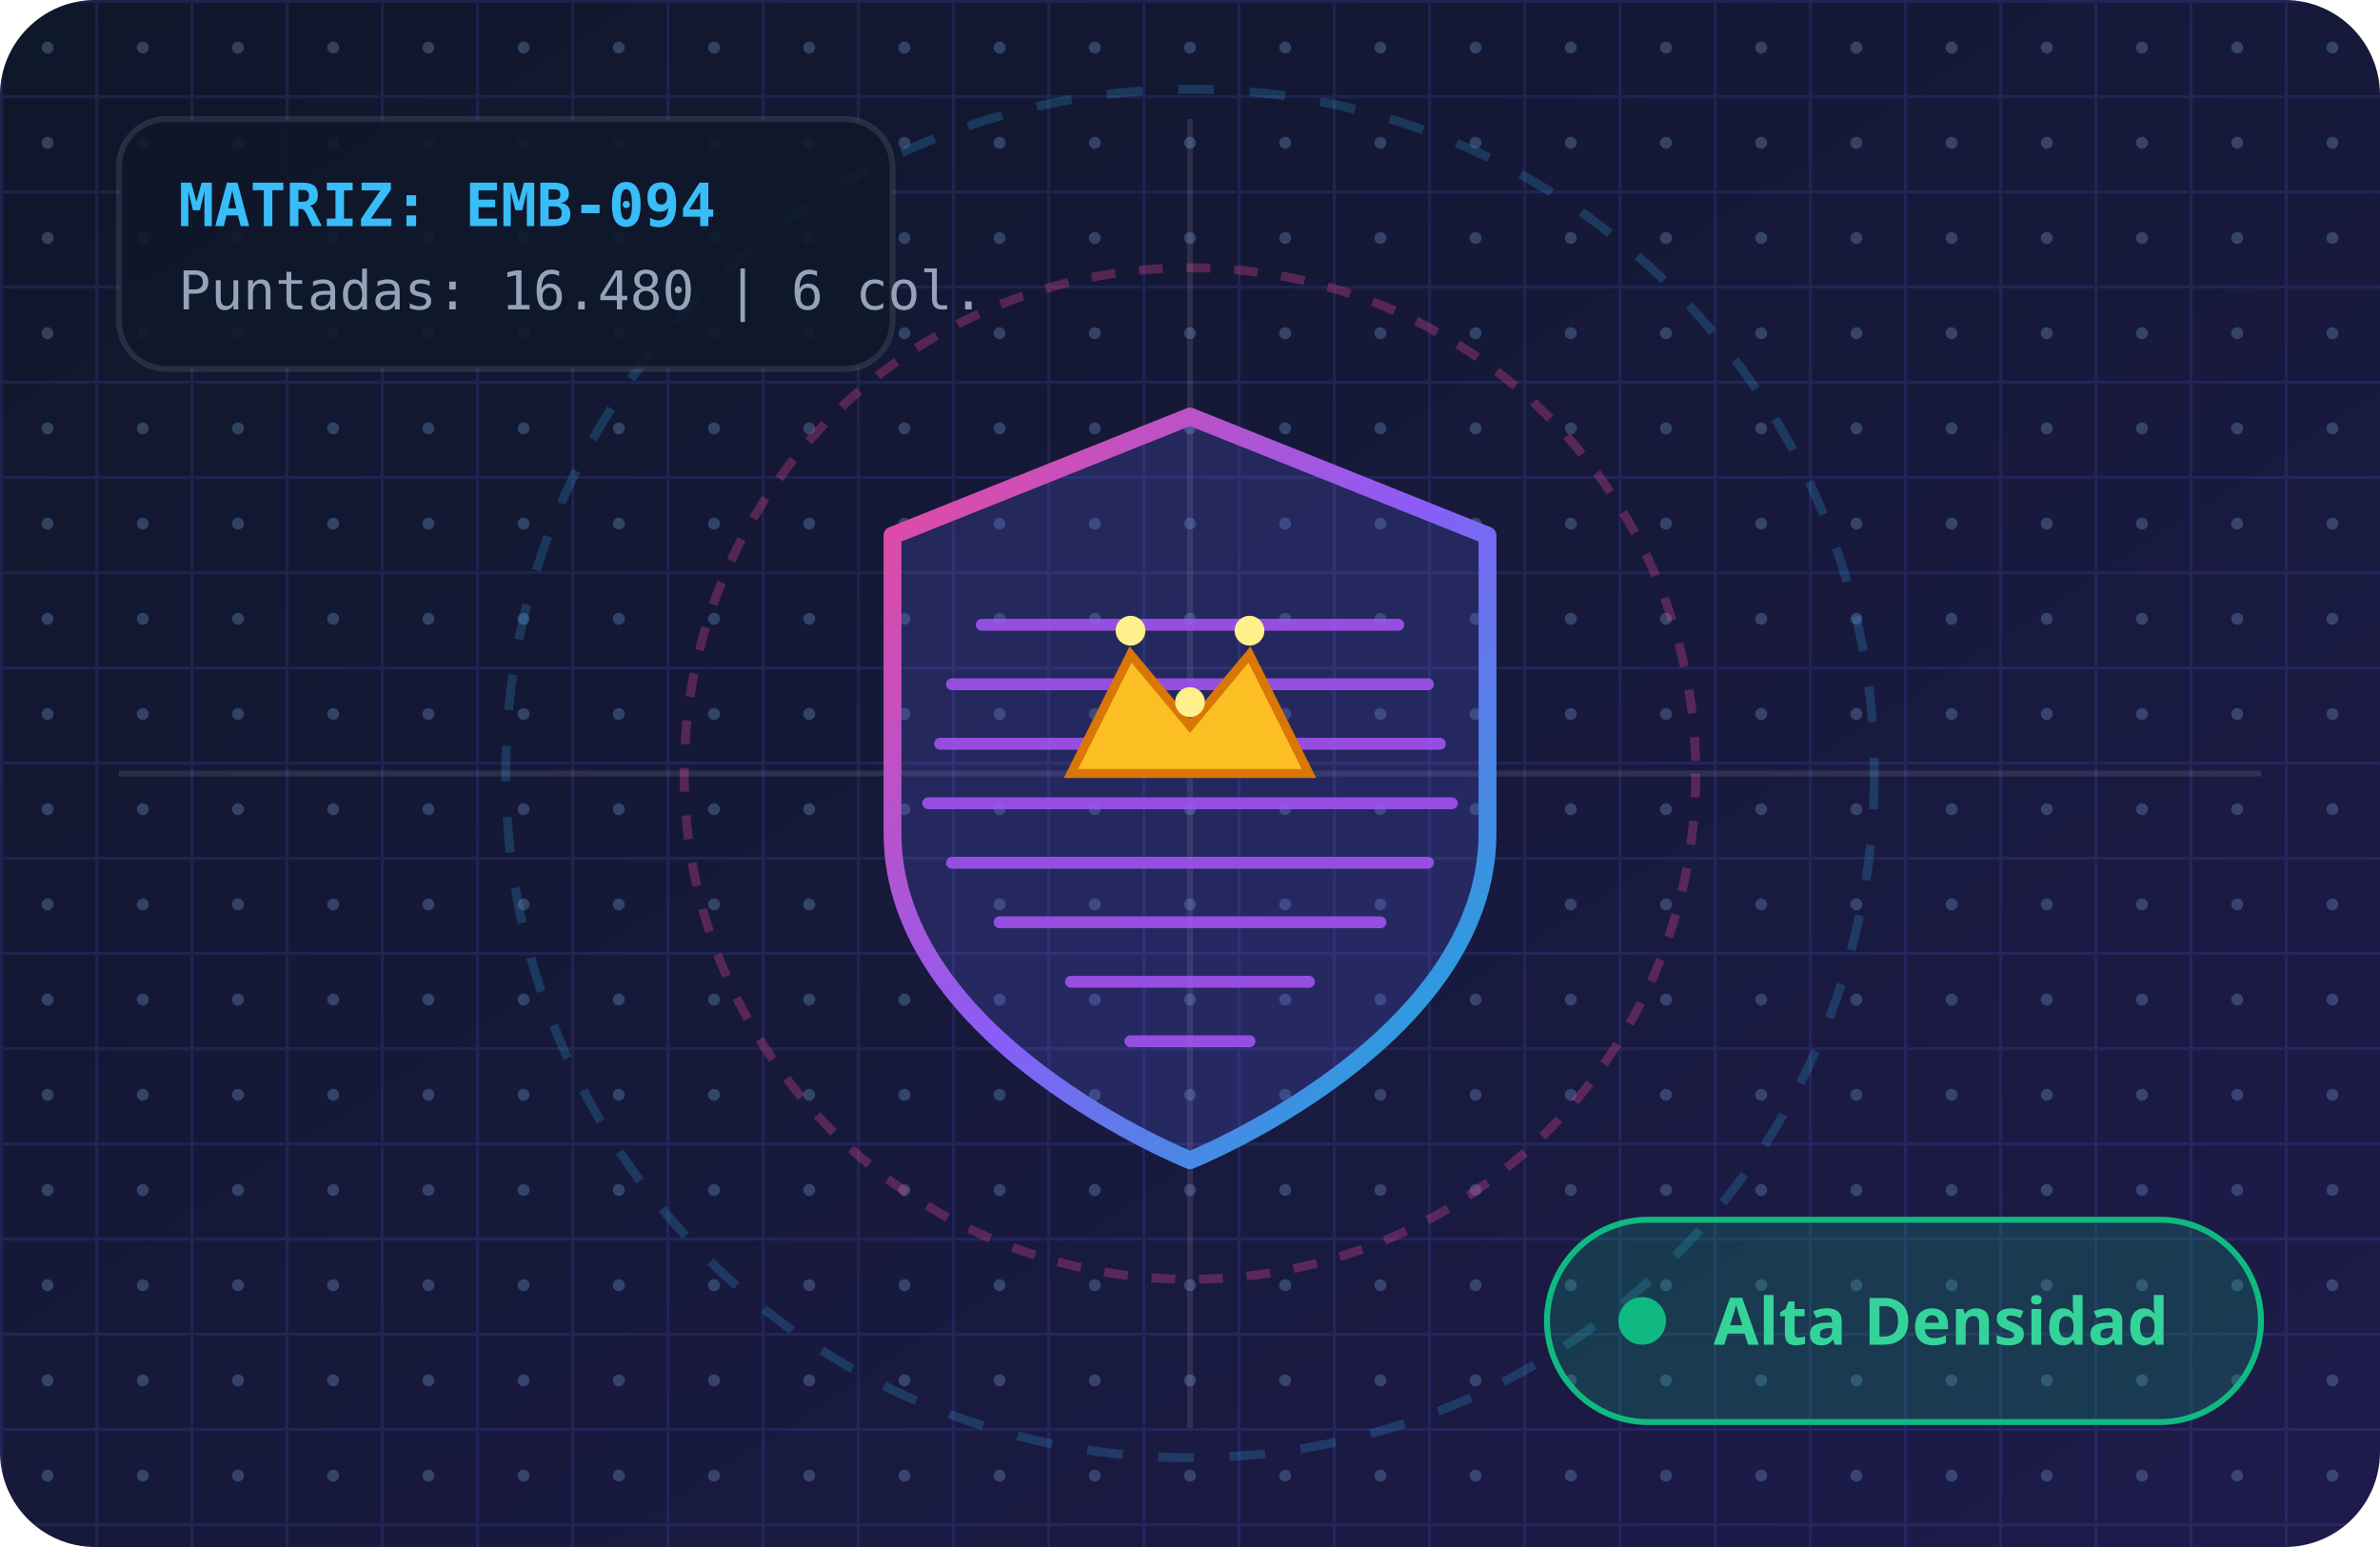
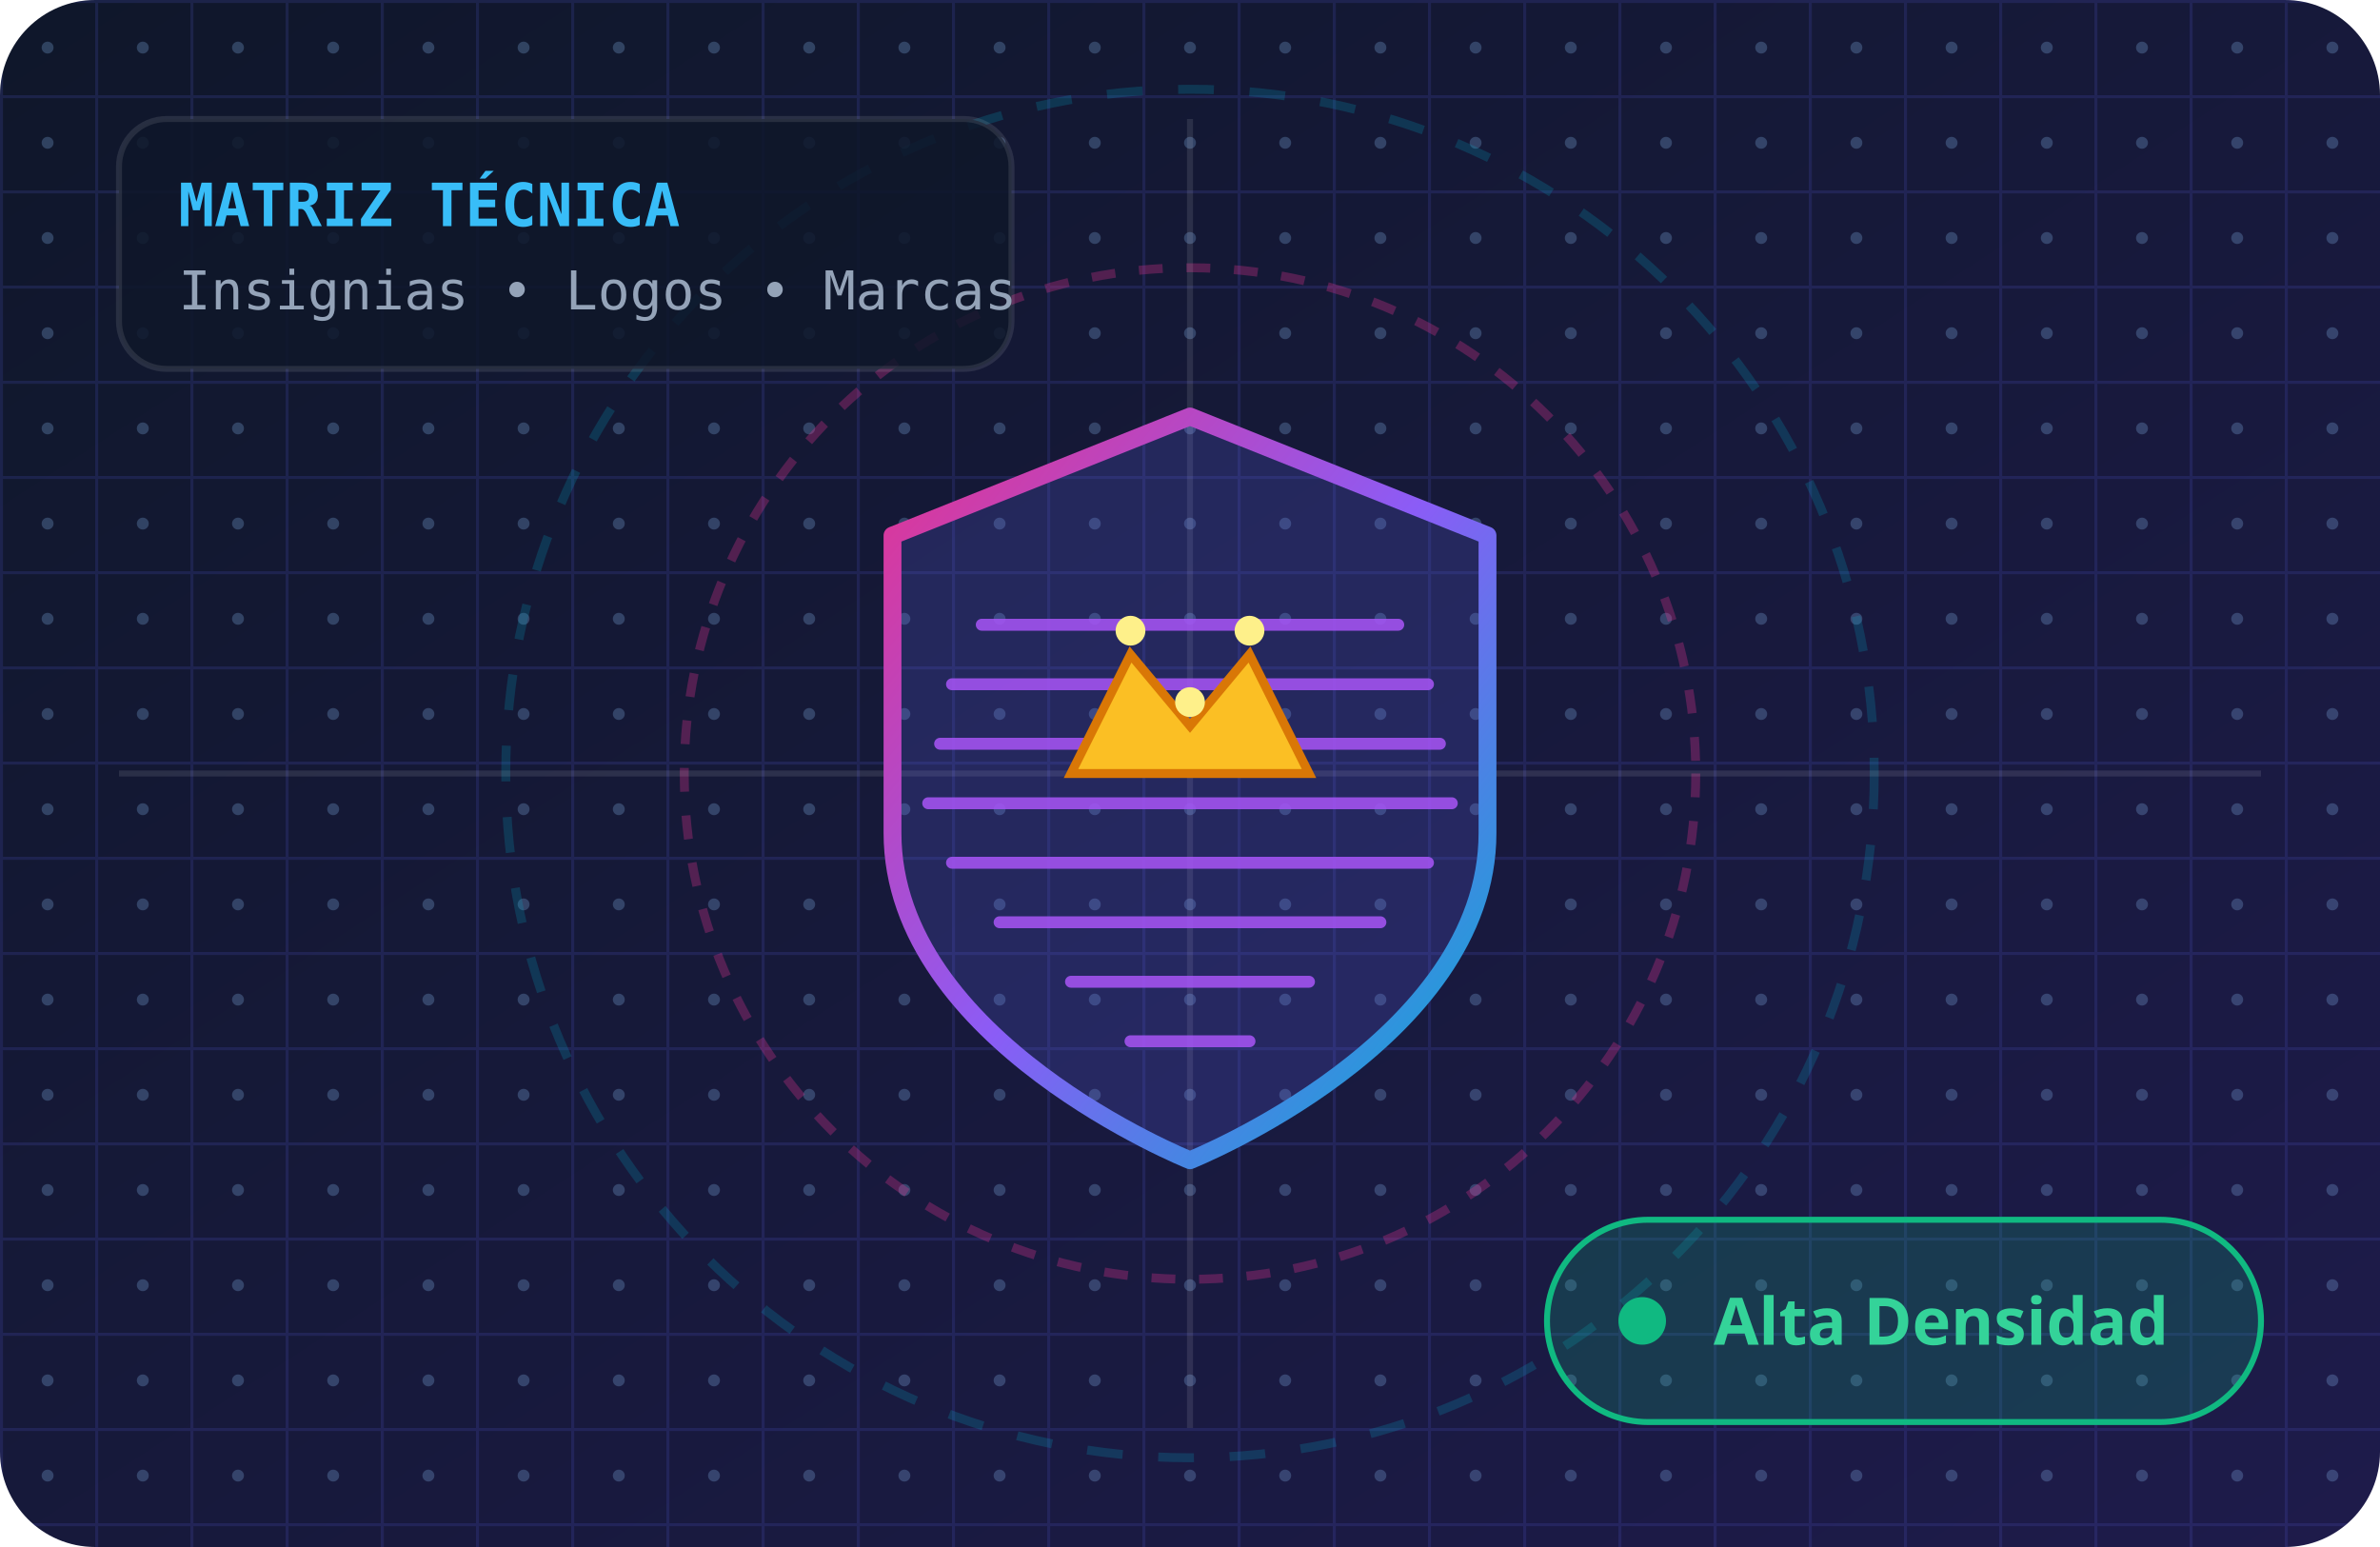
<svg xmlns="http://www.w3.org/2000/svg" viewBox="0 0 400 260" width="100%" height="100%" fill="none">
  <defs>
    <linearGradient id="bgMat" x1="0%" y1="0%" x2="100%" y2="100%">
      <stop offset="0%" stop-color="#0f172a" />
      <stop offset="100%" stop-color="#1e1b4b" />
    </linearGradient>
    <pattern id="stitchGrid" width="16" height="16" patternUnits="userSpaceOnUse">
      <path d="M 16 0 L 0 0 0 16" fill="none" stroke="rgba(99, 102, 241, 0.15)" stroke-width="1" />
      <circle cx="8" cy="8" r="1" fill="rgba(147, 197, 253, 0.25)" />
    </pattern>
    <linearGradient id="threadGrad" x1="0%" y1="0%" x2="100%" y2="100%">
-       <stop offset="0%" stop-color="#ec4899" />
+       <stop offset="0%" stop-color="#e33391" />
      <stop offset="50%" stop-color="#8b5cf6" />
-       <stop offset="100%" stop-color="#06b6d4" />
+       <stop offset="100%" stop-color="#00b0d0" />
    </linearGradient>
  </defs>
  <rect width="400" height="260" rx="16" fill="url(#bgMat)" />
  <rect width="400" height="260" rx="16" fill="url(#stitchGrid)" />
-   <circle cx="200" cy="130" r="85" stroke="rgba(236, 72, 153, 0.3)" stroke-width="1.5" stroke-dasharray="4 4" />
-   <circle cx="200" cy="130" r="115" stroke="rgba(56, 189, 248, 0.2)" stroke-width="1.5" stroke-dasharray="6 6" />
+   <circle cx="200" cy="130" r="85" stroke="rgba(227, 51, 145, 0.3)" stroke-width="1.5" stroke-dasharray="4 4" />
+   <circle cx="200" cy="130" r="115" stroke="rgba(0, 176, 208, 0.2)" stroke-width="1.5" stroke-dasharray="6 6" />
  <line x1="20" y1="130" x2="380" y2="130" stroke="rgba(255, 255, 255, 0.1)" stroke-width="1" />
  <line x1="200" y1="20" x2="200" y2="240" stroke="rgba(255, 255, 255, 0.1)" stroke-width="1" />
  <g transform="translate(140, 60)">
    <path d="M60 10 L110 30 V80 C110 115 60 135 60 135 C60 135 10 115 10 80 V30 Z" fill="rgba(99, 102, 241, 0.2)" stroke="url(#threadGrad)" stroke-width="3" stroke-linejoin="round" />
    <path d="M25 45 H95 M20 55 H100 M18 65 H102 M16 75 H104 M20 85 H100 M28 95 H92 M40 105 H80 M50 115 H70" stroke="#a855f7" stroke-width="2" stroke-linecap="round" opacity="0.85" />
    <path d="M40 70 L50 50 L60 62 L70 50 L80 70 Z" fill="#fbbf24" stroke="#d97706" stroke-width="1.5" />
    <circle cx="50" cy="46" r="2.5" fill="#fef08a" />
    <circle cx="60" cy="58" r="2.5" fill="#fef08a" />
    <circle cx="70" cy="46" r="2.5" fill="#fef08a" />
  </g>
-   <rect x="20" y="20" width="130" height="42" rx="8" fill="rgba(15, 23, 42, 0.85)" stroke="rgba(255,255,255,0.1)" />
-   <text x="30" y="38" fill="#38bdf8" font-family="monospace" font-size="10" font-weight="bold">MATRIZ: EMB-094</text>
-   <text x="30" y="52" fill="#94a3b8" font-family="monospace" font-size="9">Puntadas: 16.480 | 6 col.</text>
+   <rect x="20" y="20" width="150" height="42" rx="8" fill="rgba(15, 23, 42, 0.85)" stroke="rgba(255,255,255,0.1)" />
+   <text x="30" y="38" fill="#38bdf8" font-family="monospace" font-size="10" font-weight="bold">MATRIZ TÉCNICA</text>
+   <text x="30" y="52" fill="#94a3b8" font-family="monospace" font-size="9">Insignias • Logos • Marcas</text>
  <g transform="translate(260, 205)">
    <rect width="120" height="34" rx="17" fill="rgba(16, 185, 129, 0.2)" stroke="#10b981" stroke-width="1" />
    <circle cx="16" cy="17" r="4" fill="#10b981" />
    <text x="28" y="21" fill="#34d399" font-family="sans-serif" font-size="11" font-weight="600">Alta Densidad</text>
  </g>
</svg>
